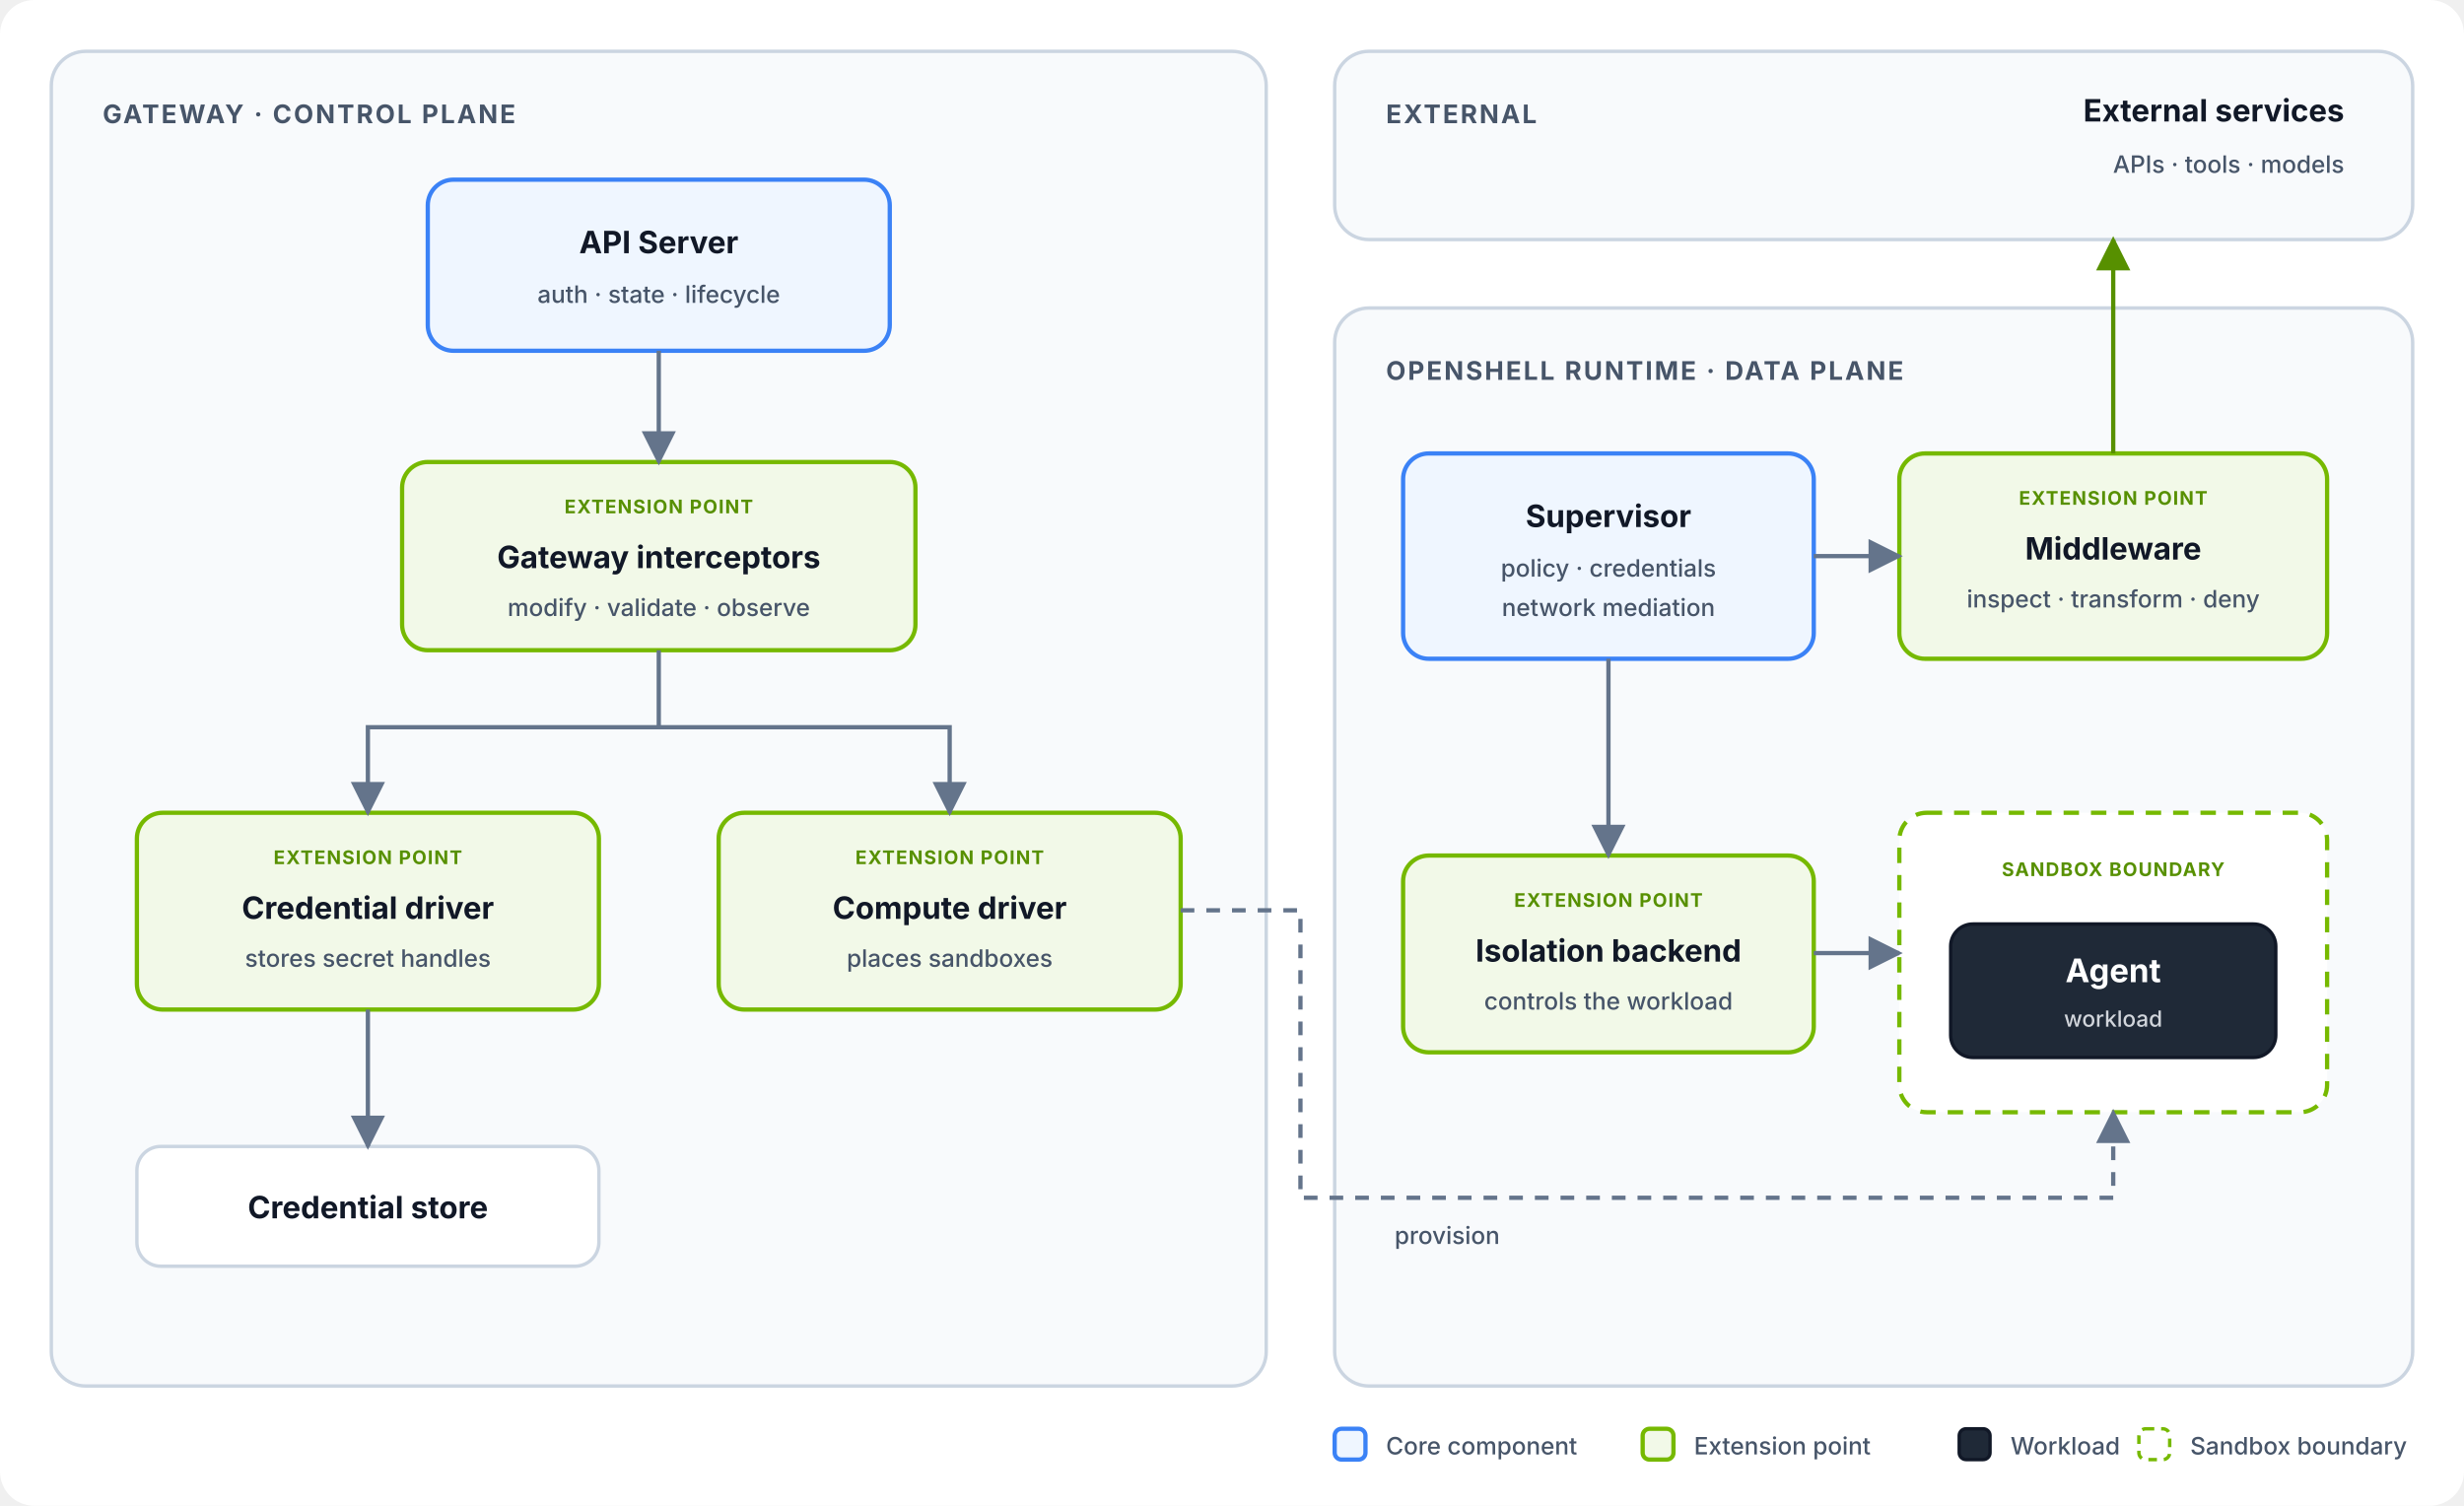
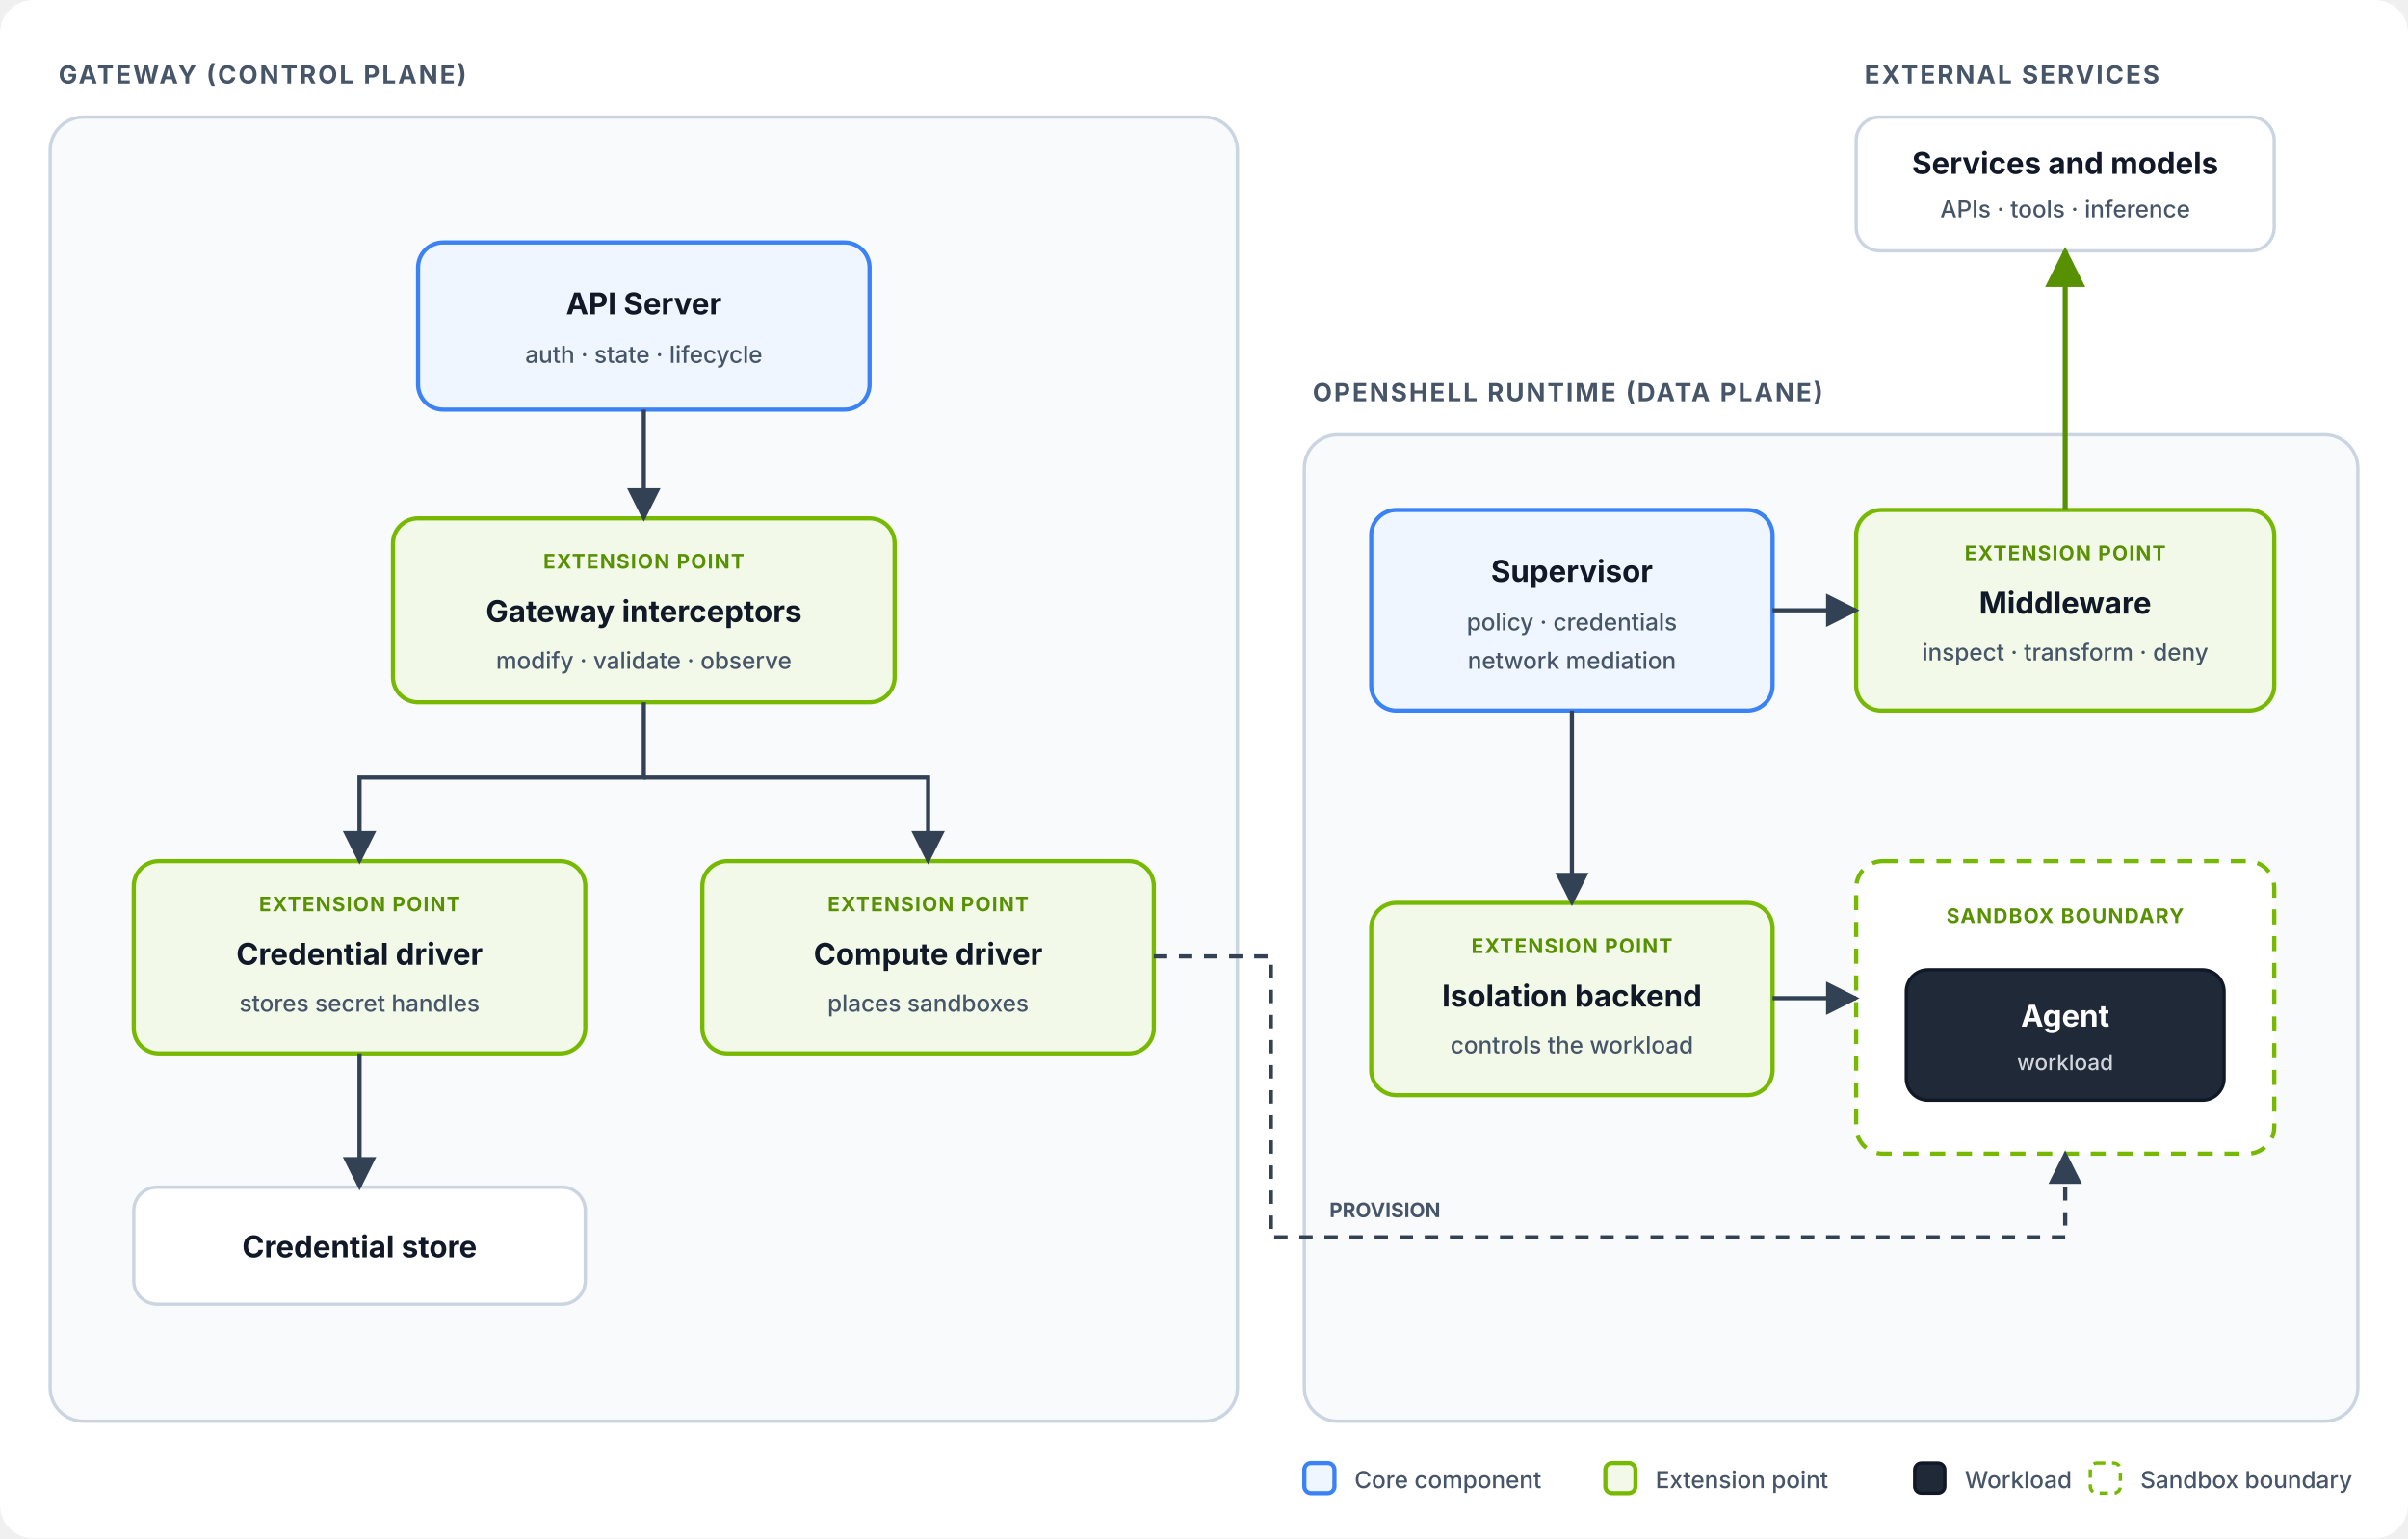
- <svg xmlns="http://www.w3.org/2000/svg" width="1440" height="880" viewBox="0 0 1440 880" role="img" aria-labelledby="title desc">
+ <svg xmlns="http://www.w3.org/2000/svg" width="1440" height="920" viewBox="0 0 1440 920" role="img" aria-labelledby="title desc">
  <defs>
    <marker id="arrow" viewBox="0 0 10 10" refX="9" refY="5" markerWidth="8" markerHeight="8" orient="auto-start-reverse">
-       <path d="M 0 0 L 10 5 L 0 10 z" fill="#64748b" />
+       <path d="M 0 0 L 10 5 L 0 10 z" fill="#334155" />
    </marker>
    <marker id="arrow-green" viewBox="0 0 10 10" refX="9" refY="5" markerWidth="8" markerHeight="8" orient="auto-start-reverse">
      <path d="M 0 0 L 10 5 L 0 10 z" fill="#579000" />
    </marker>
    <style>
      .section { font: 700 15px -apple-system, BlinkMacSystemFont, "Segoe UI", sans-serif; fill: #475569; letter-spacing: .08em; }
      .label { font: 700 18px -apple-system, BlinkMacSystemFont, "Segoe UI", sans-serif; fill: #111827; }
      .small { font: 500 14px -apple-system, BlinkMacSystemFont, "Segoe UI", sans-serif; fill: #475569; }
-       .tiny { font: 700 11px -apple-system, BlinkMacSystemFont, "Segoe UI", sans-serif; fill: #579000; letter-spacing: .06em; }
+       .tag { font: 700 12px -apple-system, BlinkMacSystemFont, "Segoe UI", sans-serif; fill: #579000; letter-spacing: .06em; }
+       .tiny { font: 700 12px -apple-system, BlinkMacSystemFont, "Segoe UI", sans-serif; fill: #475569; }
      .panel { fill: #f8fafc; stroke: #cbd5e1; stroke-width: 2; }
      .box { fill: #ffffff; stroke: #cbd5e1; stroke-width: 2; }
      .trusted { fill: #eff6ff; stroke: #3b82f6; stroke-width: 2.5; }
      .extension { fill: #f2f9e8; stroke: #76b900; stroke-width: 2.5; }
      .dark { fill: #1f2937; stroke: #111827; stroke-width: 2; }
-       .line { fill: none; stroke: #64748b; stroke-width: 2.5; marker-end: url(#arrow); }
-       .provision { fill: none; stroke: #64748b; stroke-width: 2.5; stroke-dasharray: 8 7; marker-end: url(#arrow); }
-       .flow { fill: none; stroke: #579000; stroke-width: 2.5; marker-end: url(#arrow-green); }
+       .line { fill: none; stroke: #334155; stroke-width: 2.5; marker-end: url(#arrow); }
+       .provision { fill: none; stroke: #334155; stroke-width: 2.5; stroke-dasharray: 8 7; marker-end: url(#arrow); }
+       .flow { fill: none; stroke: #579000; stroke-width: 3; marker-end: url(#arrow-green); }
    </style>
  </defs>
-   <rect width="1440" height="880" rx="20" fill="#ffffff" />
-   <rect x="30" y="30" width="710" height="780" rx="20" class="panel" />
-   <text x="60" y="72" class="section">GATEWAY · CONTROL PLANE</text>
-   <rect x="250" y="105" width="270" height="100" rx="15" class="trusted" />
-   <text x="385" y="148" text-anchor="middle" class="label">API Server</text>
-   <text x="385" y="177" text-anchor="middle" class="small">auth · state · lifecycle</text>
-   <rect x="235" y="270" width="300" height="110" rx="15" class="extension" />
-   <text x="385" y="300" text-anchor="middle" class="tiny">EXTENSION POINT</text>
-   <text x="385" y="332" text-anchor="middle" class="label">Gateway interceptors</text>
-   <text x="385" y="360" text-anchor="middle" class="small">modify · validate · observe</text>
-   <rect x="80" y="475" width="270" height="115" rx="15" class="extension" />
-   <text x="215" y="505" text-anchor="middle" class="tiny">EXTENSION POINT</text>
-   <text x="215" y="537" text-anchor="middle" class="label">Credential driver</text>
-   <text x="215" y="565" text-anchor="middle" class="small">stores secret handles</text>
-   <rect x="420" y="475" width="270" height="115" rx="15" class="extension" />
-   <text x="555" y="505" text-anchor="middle" class="tiny">EXTENSION POINT</text>
-   <text x="555" y="537" text-anchor="middle" class="label">Compute driver</text>
-   <text x="555" y="565" text-anchor="middle" class="small">places sandboxes</text>
-   <rect x="80" y="670" width="270" height="70" rx="14" class="box" />
-   <text x="215" y="712" text-anchor="middle" class="label">Credential store</text>
-   <path d="M385 205 V270" class="line" />
-   <path d="M385 380 V425 H215 V475" class="line" />
-   <path d="M385 425 H555 V475" class="line" />
-   <path d="M215 590 V670" class="line" />
-   <rect x="780" y="30" width="630" height="110" rx="20" class="panel" />
-   <text x="810" y="72" class="section">EXTERNAL</text>
-   <text x="1370" y="71" text-anchor="end" class="label">External services</text>
-   <text x="1370" y="101" text-anchor="end" class="small">APIs · tools · models</text>
-   <rect x="780" y="180" width="630" height="630" rx="20" class="panel" />
-   <text x="810" y="222" class="section">OPENSHELL RUNTIME · DATA PLANE</text>
-   <rect x="820" y="265" width="240" height="120" rx="15" class="trusted" />
-   <text x="940" y="308" text-anchor="middle" class="label">Supervisor</text>
-   <text x="940" y="337" text-anchor="middle" class="small">policy · credentials</text>
-   <text x="940" y="360" text-anchor="middle" class="small">network mediation</text>
-   <rect x="1110" y="265" width="250" height="120" rx="15" class="extension" />
-   <text x="1235" y="295" text-anchor="middle" class="tiny">EXTENSION POINT</text>
-   <text x="1235" y="327" text-anchor="middle" class="label">Middleware</text>
-   <text x="1235" y="355" text-anchor="middle" class="small">inspect · transform · deny</text>
-   <rect x="820" y="500" width="240" height="115" rx="15" class="extension" />
-   <text x="940" y="530" text-anchor="middle" class="tiny">EXTENSION POINT</text>
-   <text x="940" y="562" text-anchor="middle" class="label">Isolation backend</text>
-   <text x="940" y="590" text-anchor="middle" class="small">controls the workload</text>
-   <rect x="1110" y="475" width="250" height="175" rx="16" fill="#ffffff" stroke="#76b900" stroke-width="2.5" stroke-dasharray="9 7" />
-   <text x="1235" y="512" text-anchor="middle" class="tiny">SANDBOX BOUNDARY</text>
-   <rect x="1140" y="540" width="190" height="78" rx="13" class="dark" />
-   <text x="1235" y="574" text-anchor="middle" style="font:700 19px -apple-system,BlinkMacSystemFont,'Segoe UI',sans-serif;fill:#fff">Agent</text>
-   <text x="1235" y="600" text-anchor="middle" style="font:500 13px -apple-system,BlinkMacSystemFont,'Segoe UI',sans-serif;fill:#d1d5db">workload</text>
-   <path d="M1060 325 H1110" class="line" />
-   <path d="M940 385 V500" class="line" />
-   <path d="M1060 557 H1110" class="line" />
-   <path d="M1235 265 V140" class="flow" />
-   <path d="M690 532 H760 V700 H1235 V650" class="provision" />
-   <text x="815" y="727" class="small">provision</text>
-   <rect x="780" y="835" width="18" height="18" rx="4" class="trusted" />
-   <text x="810" y="850" class="small">Core component</text>
-   <rect x="960" y="835" width="18" height="18" rx="4" class="extension" />
-   <text x="990" y="850" class="small">Extension point</text>
-   <rect x="1145" y="835" width="18" height="18" rx="4" class="dark" />
-   <text x="1175" y="850" class="small">Workload</text>
-   <rect x="1250" y="835" width="18" height="18" rx="4" fill="#ffffff" stroke="#76b900" stroke-width="2" stroke-dasharray="5 4" />
-   <text x="1280" y="850" class="small">Sandbox boundary</text>
+   <rect width="1440" height="920" rx="20" fill="#ffffff" />
+   <text x="35" y="50" class="section">GATEWAY (CONTROL PLANE)</text>
+   <text x="1115" y="50" class="section">EXTERNAL SERVICES</text>
+   <text x="785" y="240" class="section">OPENSHELL RUNTIME (DATA PLANE)</text>
+   <g transform="translate(0,40)">
+     <rect x="30" y="30" width="710" height="780" rx="20" class="panel" />
+     <rect x="250" y="105" width="270" height="100" rx="15" class="trusted" />
+     <text x="385" y="148" text-anchor="middle" class="label">API Server</text>
+     <text x="385" y="177" text-anchor="middle" class="small">auth · state · lifecycle</text>
+     <rect x="235" y="270" width="300" height="110" rx="15" class="extension" />
+     <text x="385" y="300" text-anchor="middle" class="tag">EXTENSION POINT</text>
+     <text x="385" y="332" text-anchor="middle" class="label">Gateway interceptors</text>
+     <text x="385" y="360" text-anchor="middle" class="small">modify · validate · observe</text>
+     <rect x="80" y="475" width="270" height="115" rx="15" class="extension" />
+     <text x="215" y="505" text-anchor="middle" class="tag">EXTENSION POINT</text>
+     <text x="215" y="537" text-anchor="middle" class="label">Credential driver</text>
+     <text x="215" y="565" text-anchor="middle" class="small">stores secret handles</text>
+     <rect x="420" y="475" width="270" height="115" rx="15" class="extension" />
+     <text x="555" y="505" text-anchor="middle" class="tag">EXTENSION POINT</text>
+     <text x="555" y="537" text-anchor="middle" class="label">Compute driver</text>
+     <text x="555" y="565" text-anchor="middle" class="small">places sandboxes</text>
+     <rect x="80" y="670" width="270" height="70" rx="14" class="box" />
+     <text x="215" y="712" text-anchor="middle" class="label">Credential store</text>
+     <path d="M385 205 V270" class="line" />
+     <path d="M385 380 V425 H215 V475" class="line" />
+     <path d="M385 425 H555 V475" class="line" />
+     <path d="M215 590 V670" class="line" />
+     <rect x="1110" y="30" width="250" height="80" rx="14" class="box" />
+     <text x="1235" y="64" text-anchor="middle" class="label">Services and models</text>
+     <text x="1235" y="90" text-anchor="middle" class="small">APIs · tools · inference</text>
+     <rect x="780" y="220" width="630" height="590" rx="20" class="panel" />
+     <rect x="820" y="265" width="240" height="120" rx="15" class="trusted" />
+     <text x="940" y="308" text-anchor="middle" class="label">Supervisor</text>
+     <text x="940" y="337" text-anchor="middle" class="small">policy · credentials</text>
+     <text x="940" y="360" text-anchor="middle" class="small">network mediation</text>
+     <rect x="1110" y="265" width="250" height="120" rx="15" class="extension" />
+     <text x="1235" y="295" text-anchor="middle" class="tag">EXTENSION POINT</text>
+     <text x="1235" y="327" text-anchor="middle" class="label">Middleware</text>
+     <text x="1235" y="355" text-anchor="middle" class="small">inspect · transform · deny</text>
+     <rect x="820" y="500" width="240" height="115" rx="15" class="extension" />
+     <text x="940" y="530" text-anchor="middle" class="tag">EXTENSION POINT</text>
+     <text x="940" y="562" text-anchor="middle" class="label">Isolation backend</text>
+     <text x="940" y="590" text-anchor="middle" class="small">controls the workload</text>
+     <rect x="1110" y="475" width="250" height="175" rx="16" fill="#ffffff" stroke="#76b900" stroke-width="2.5" stroke-dasharray="9 7" />
+     <text x="1235" y="512" text-anchor="middle" class="tag">SANDBOX BOUNDARY</text>
+     <rect x="1140" y="540" width="190" height="78" rx="13" class="dark" />
+     <text x="1235" y="574" text-anchor="middle" style="font:700 18px -apple-system,BlinkMacSystemFont,'Segoe UI',sans-serif;fill:#fff">Agent</text>
+     <text x="1235" y="600" text-anchor="middle" style="font:500 13px -apple-system,BlinkMacSystemFont,'Segoe UI',sans-serif;fill:#d1d5db">workload</text>
+     <path d="M1060 325 H1110" class="line" />
+     <path d="M940 385 V500" class="line" />
+     <path d="M1060 557 H1110" class="line" />
+     <path d="M1235 265 V110" class="flow" />
+     <path d="M690 532 H760 V700 H1235 V650" class="provision" />
+     <text x="795" y="688" class="tiny">PROVISION</text>
+     <rect x="780" y="835" width="18" height="18" rx="4" class="trusted" />
+     <text x="810" y="850" class="small">Core component</text>
+     <rect x="960" y="835" width="18" height="18" rx="4" class="extension" />
+     <text x="990" y="850" class="small">Extension point</text>
+     <rect x="1145" y="835" width="18" height="18" rx="4" class="dark" />
+     <text x="1175" y="850" class="small">Workload</text>
+     <rect x="1250" y="835" width="18" height="18" rx="4" fill="#ffffff" stroke="#76b900" stroke-width="2" stroke-dasharray="5 4" />
+     <text x="1280" y="850" class="small">Sandbox boundary</text>
+   </g>
</svg>
